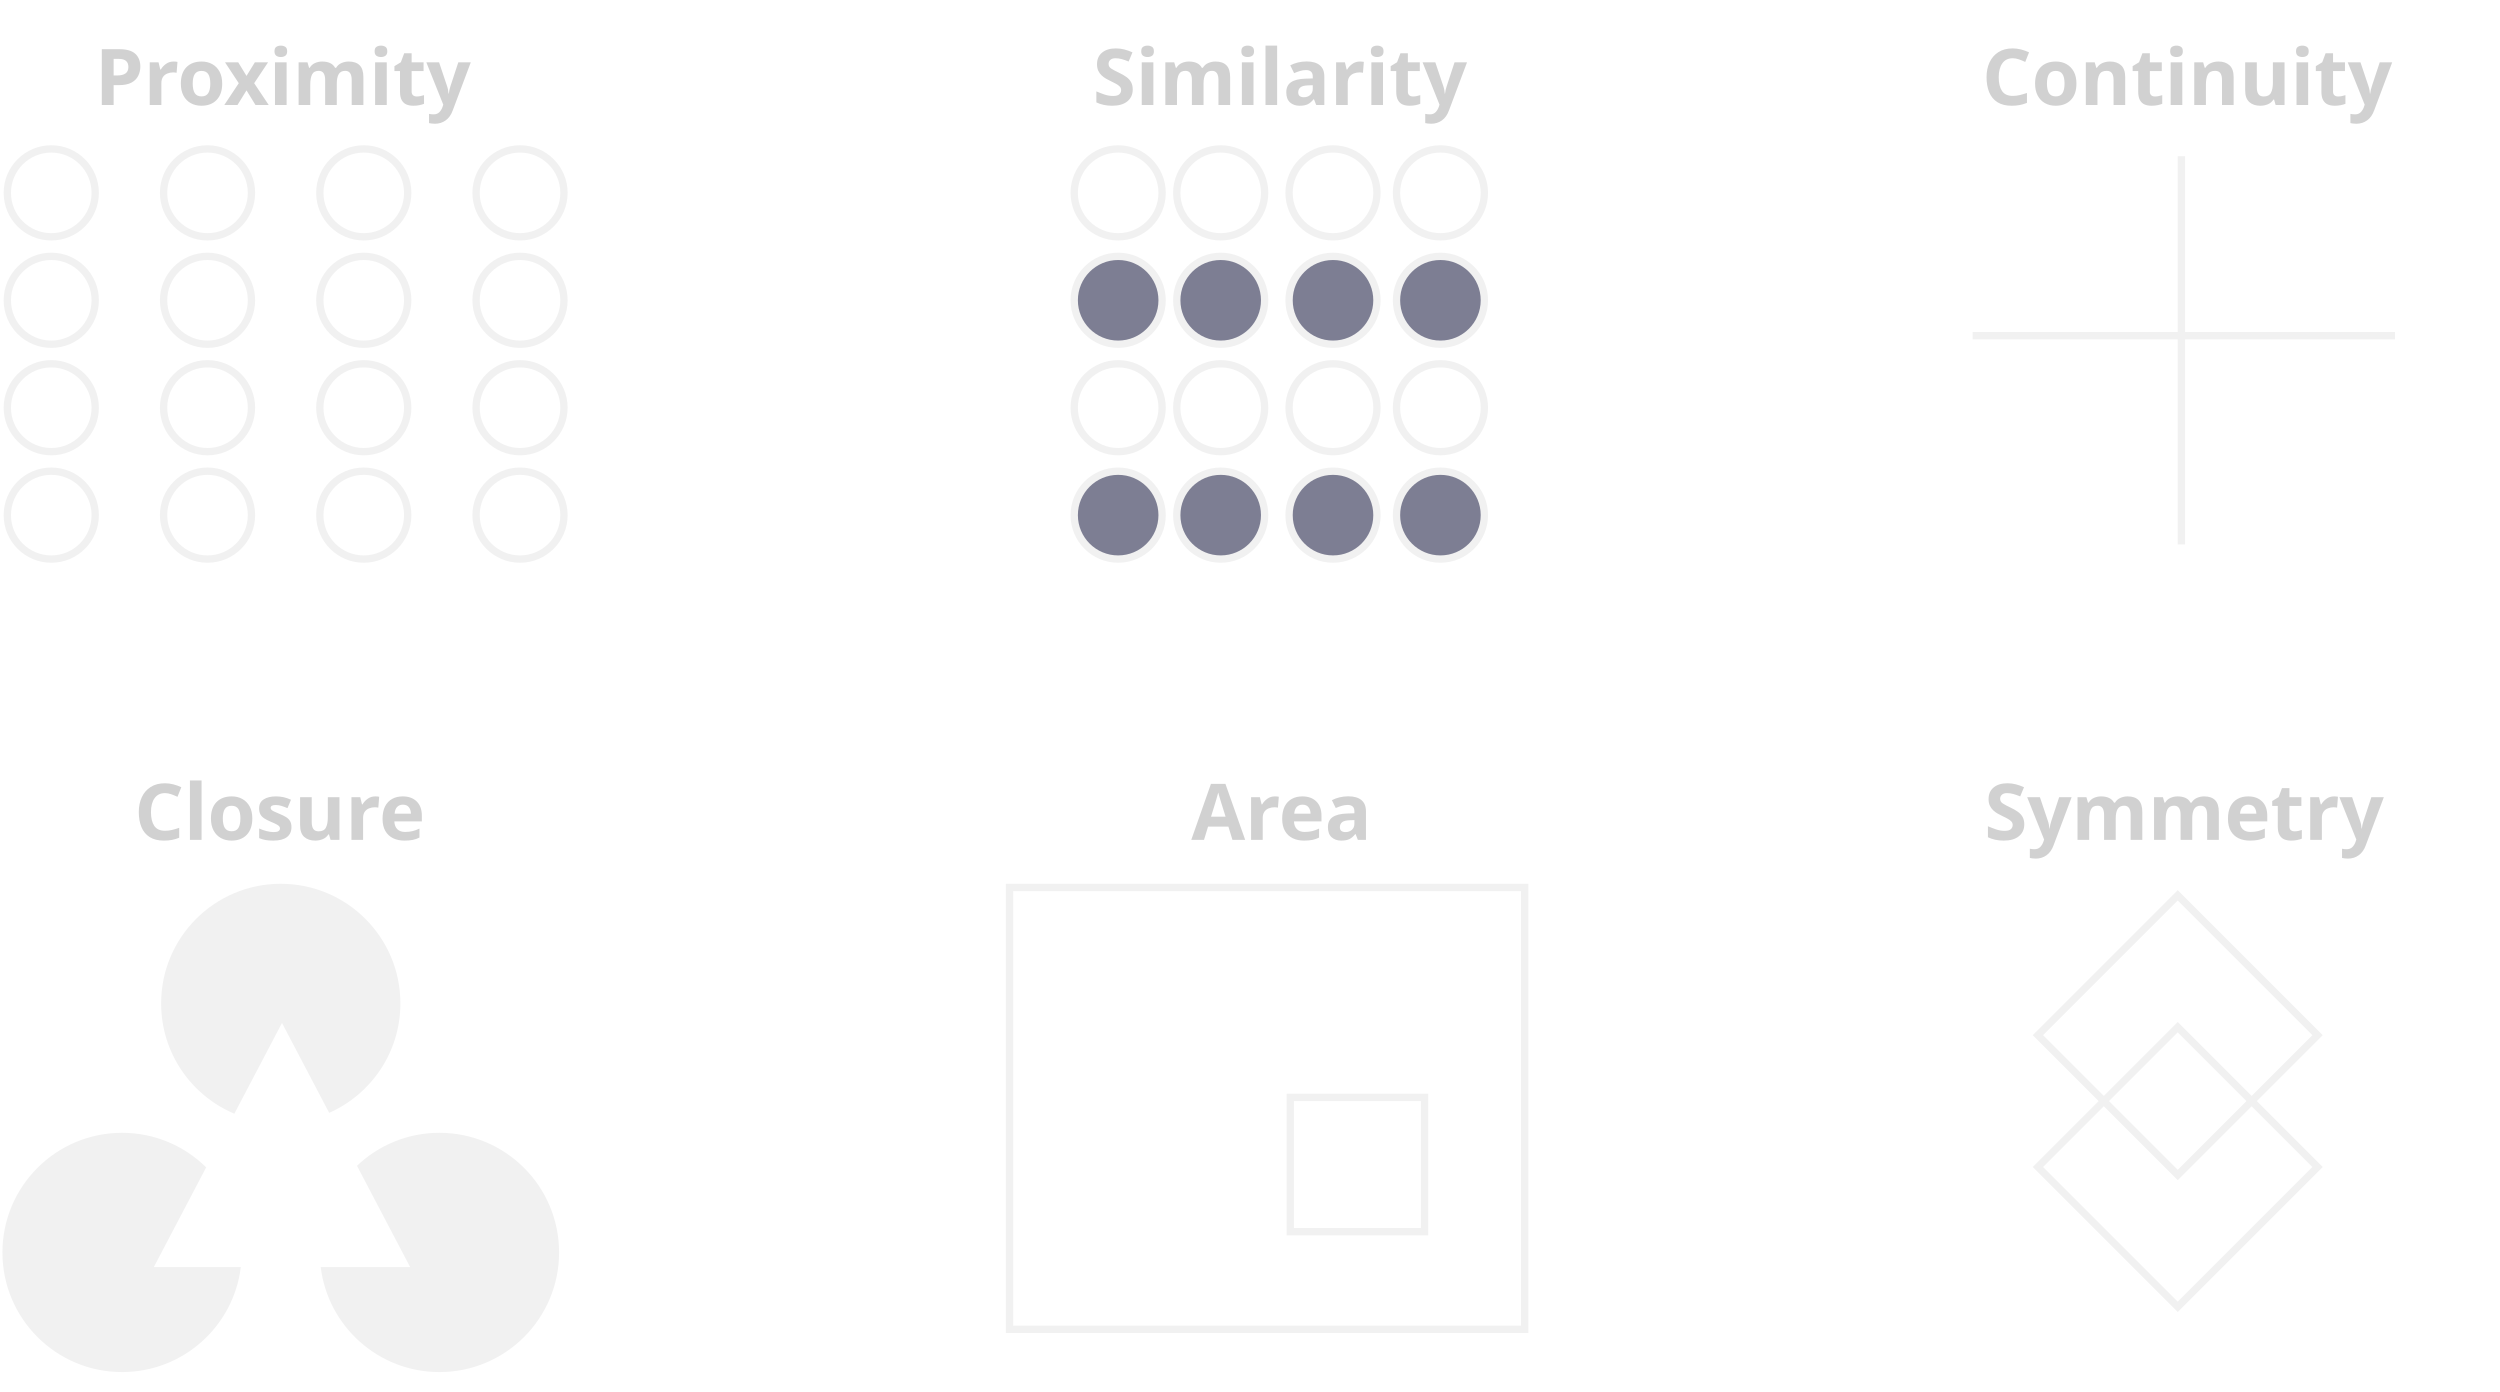
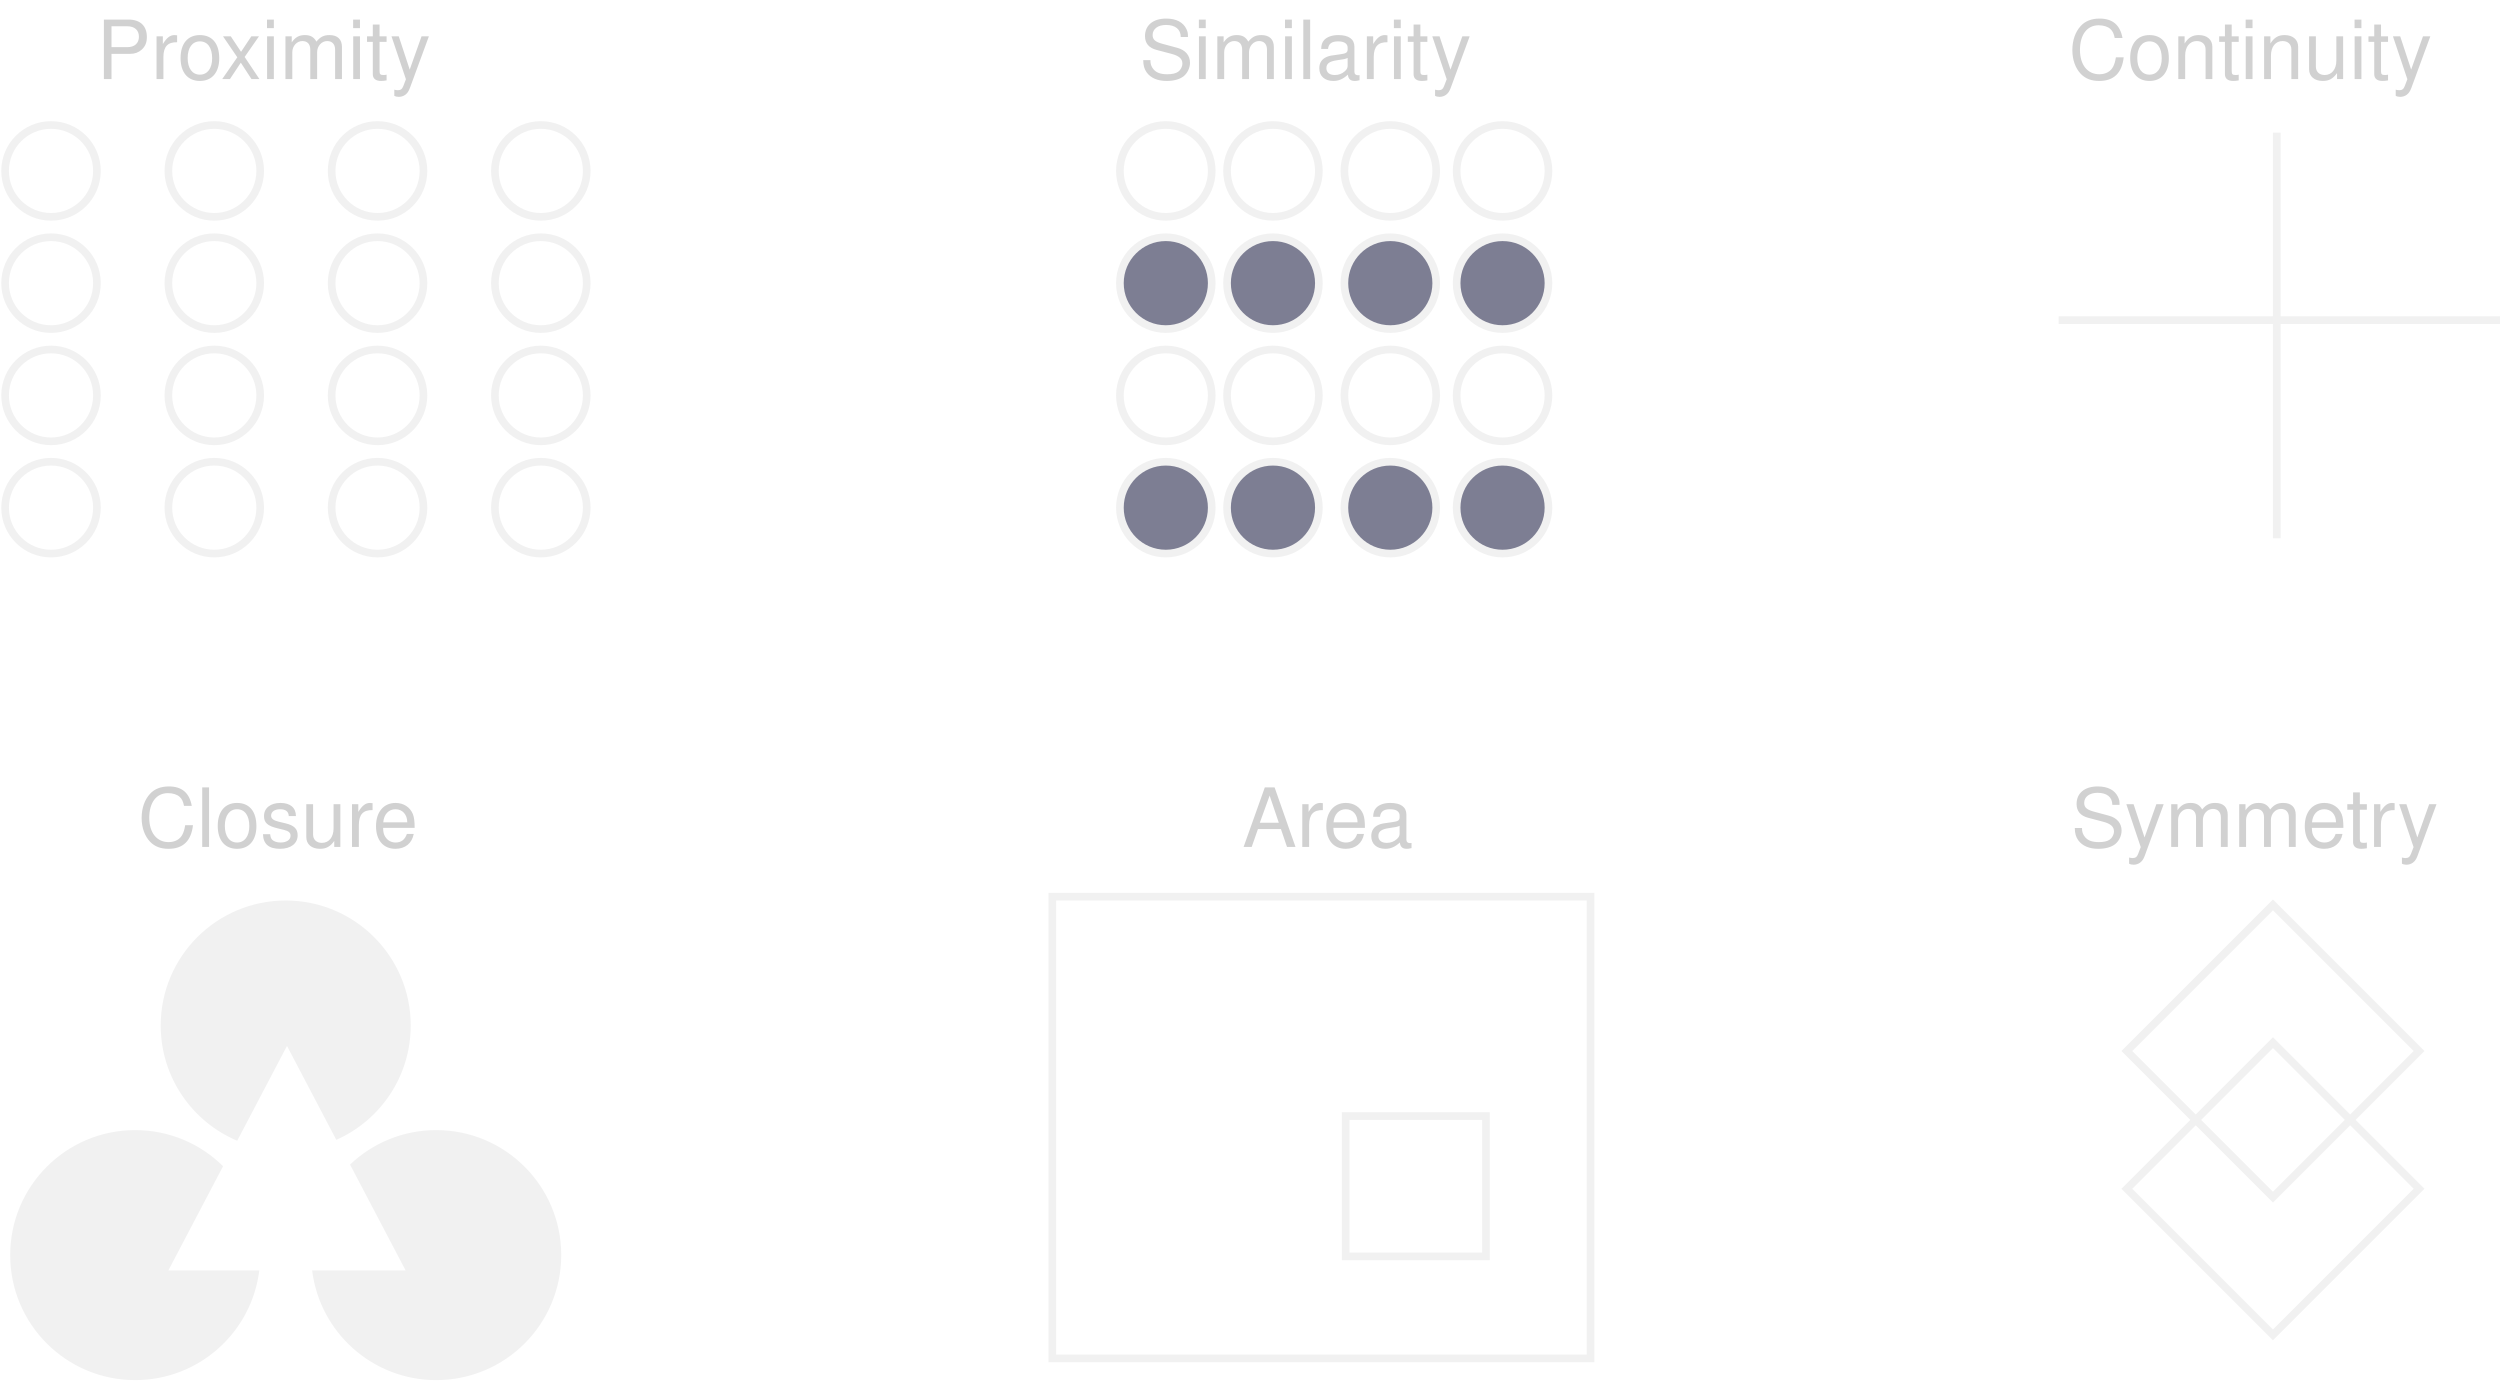
- <svg xmlns="http://www.w3.org/2000/svg" width="1024px" height="570px" viewBox="0 0 1024 570" version="1.1">
-   <defs />
-   <g id="gestalt" stroke="none" stroke-width="1" fill="none" fill-rule="evenodd">
-     <path d="M95.984,456.173 C78.367,448.748 66,431.318 66,411 C66,383.938 87.938,362 115,362 C142.062,362 164,383.938 164,411 C164,431.004 152.013,448.208 134.831,455.821 L115.5,419 L95.984,456.173 Z M84.446,478.151 L63,519 L98.636,519 C95.678,543.232 75.031,562 50,562 C22.938,562 1,540.062 1,513 C1,485.938 22.938,464 50,464 C63.428,464 75.595,469.402 84.446,478.151 Z M131.364,519 L168,519 L146.217,477.508 C155.007,469.138 166.904,464 180,464 C207.062,464 229,485.938 229,513 C229,540.062 207.062,562 180,562 C154.969,562 134.322,543.232 131.364,519 Z" id="Combined-Shape" fill="#F1F1F1" />
-     <path d="M809.5,137.5 L979.5,137.5" id="Line-2" stroke="#F1F1F1" stroke-width="3" stroke-linecap="square" />
-     <g id="proximity" transform="translate(3, 61)" stroke="#F1F1F1" stroke-width="3">
-       <circle id="Oval-4" cx="18" cy="18" r="18" />
-       <circle id="Oval-4" cx="82" cy="18" r="18" />
-       <circle id="Oval-4" cx="146" cy="18" r="18" />
-       <circle id="Oval-4" cx="210" cy="18" r="18" />
-       <circle id="Oval-4" cx="18" cy="62" r="18" />
-       <circle id="Oval-4" cx="82" cy="62" r="18" />
-       <circle id="Oval-4" cx="146" cy="62" r="18" />
-       <circle id="Oval-4" cx="210" cy="62" r="18" />
-       <circle id="Oval-4" cx="18" cy="106" r="18" />
-       <circle id="Oval-4" cx="82" cy="106" r="18" />
-       <circle id="Oval-4" cx="146" cy="106" r="18" />
-       <circle id="Oval-4" cx="210" cy="106" r="18" />
-       <circle id="Oval-4" cx="18" cy="150" r="18" />
-       <circle id="Oval-4" cx="82" cy="150" r="18" />
-       <circle id="Oval-4" cx="146" cy="150" r="18" />
-       <circle id="Oval-4" cx="210" cy="150" r="18" />
+ <svg xmlns="http://www.w3.org/2000/svg" width="980px" height="541px" viewBox="0 0 980 541" version="1.1">
+   <g id="Page-1" stroke="none" stroke-width="1" fill="none" fill-rule="evenodd">
+     <g id="gestalt" transform="translate(2, 0)">
+       <path d="M90.984,447.173 C73.367,439.748 61,422.318 61,402 C61,374.938 82.938,353 110,353 C137.062,353 159,374.938 159,402 C159,422.004 147.013,439.208 129.831,446.821 L110.5,410 L90.984,447.173 Z M64,498 L99.636,498 C96.678,522.232 76.031,541 51,541 C23.938,541 2,519.062 2,492 C2,464.938 23.938,443 51,443 C64.428,443 76.595,448.402 85.446,457.151 L64,498 Z M120.364,498 L157,498 L135.217,456.508 C144.007,448.138 155.904,443 169,443 C196.062,443 218,464.938 218,492 C218,519.062 196.062,541 169,541 C143.969,541 123.322,522.232 120.364,498 Z" id="Combined-Shape" fill="#F1F1F1" fill-rule="nonzero" />
+       <line x1="806.5" y1="125.5" x2="976.5" y2="125.5" id="Line-2" stroke="#F1F1F1" stroke-width="3" stroke-linecap="square" />
+       <g id="proximity" transform="translate(0, 49)" stroke="#F1F1F1" stroke-width="3">
+         <circle id="Oval-4" cx="18" cy="18" r="18" />
+         <circle id="Oval-4" cx="82" cy="18" r="18" />
+         <circle id="Oval-4" cx="146" cy="18" r="18" />
+         <circle id="Oval-4" cx="210" cy="18" r="18" />
+         <circle id="Oval-4" cx="18" cy="62" r="18" />
+         <circle id="Oval-4" cx="82" cy="62" r="18" />
+         <circle id="Oval-4" cx="146" cy="62" r="18" />
+         <circle id="Oval-4" cx="210" cy="62" r="18" />
+         <circle id="Oval-4" cx="18" cy="106" r="18" />
+         <circle id="Oval-4" cx="82" cy="106" r="18" />
+         <circle id="Oval-4" cx="146" cy="106" r="18" />
+         <circle id="Oval-4" cx="210" cy="106" r="18" />
+         <circle id="Oval-4" cx="18" cy="150" r="18" />
+         <circle id="Oval-4" cx="82" cy="150" r="18" />
+         <circle id="Oval-4" cx="146" cy="150" r="18" />
+         <circle id="Oval-4" cx="210" cy="150" r="18" />
+       </g>
+       <text id="Proximity" fill="#D1D1D1" fill-rule="nonzero" font-family="Helvetica" font-size="32" font-weight="normal">
+         <tspan x="35.821" y="31">Proximity</tspan>
+       </text>
+       <text id="Similarity" fill="#D1D1D1" fill-rule="nonzero" font-family="Helvetica" font-size="32" font-weight="normal">
+         <tspan x="444.607" y="31">Similarity</tspan>
+       </text>
+       <text id="Continuity" fill="#D1D1D1" fill-rule="nonzero" font-family="Helvetica" font-size="32" font-weight="normal">
+         <tspan x="808.831" y="31">Continuity</tspan>
+       </text>
+       <text id="Closure" fill="#D1D1D1" fill-rule="nonzero" font-family="Helvetica" font-size="32" font-weight="normal">
+         <tspan x="51.992" y="332">Closure</tspan>
+       </text>
+       <text id="Area" fill="#D1D1D1" fill-rule="nonzero" font-family="Helvetica" font-size="32" font-weight="normal">
+         <tspan x="484.945" y="332">Area</tspan>
+       </text>
+       <text id="Symmetry" fill="#D1D1D1" fill-rule="nonzero" font-family="Helvetica" font-size="32" font-weight="normal">
+         <tspan x="809.786" y="332">Symmetry</tspan>
+       </text>
+       <g id="Group" transform="translate(437, 49)" stroke="#F1F1F1" stroke-width="3">
+         <circle id="Oval-4" cx="18" cy="18" r="18" />
+         <circle id="Oval-4" cx="60" cy="18" r="18" />
+         <circle id="Oval-4" cx="106" cy="18" r="18" />
+         <circle id="Oval-4" cx="150" cy="18" r="18" />
+         <circle id="Oval-4" fill="#7D7E93" fill-rule="nonzero" cx="18" cy="62" r="18" />
+         <circle id="Oval-4" fill="#7D7E93" fill-rule="nonzero" cx="60" cy="62" r="18" />
+         <circle id="Oval-4" fill="#7D7E93" fill-rule="nonzero" cx="106" cy="62" r="18" />
+         <circle id="Oval-4" fill="#7D7E93" fill-rule="nonzero" cx="150" cy="62" r="18" />
+         <circle id="Oval-4" cx="18" cy="106" r="18" />
+         <circle id="Oval-4" cx="60" cy="106" r="18" />
+         <circle id="Oval-4" cx="106" cy="106" r="18" />
+         <circle id="Oval-4" cx="150" cy="106" r="18" />
+         <circle id="Oval-4" fill="#7D7E93" fill-rule="nonzero" cx="18" cy="150" r="18" />
+         <circle id="Oval-4" fill="#7D7E93" fill-rule="nonzero" cx="60" cy="150" r="18" />
+         <circle id="Oval-4" fill="#7D7E93" fill-rule="nonzero" cx="106" cy="150" r="18" />
+         <circle id="Oval-4" fill="#7D7E93" fill-rule="nonzero" cx="150" cy="150" r="18" />
+       </g>
+       <line x1="890.5" y1="53.5" x2="890.5" y2="209.5" id="Line" stroke="#F1F1F1" stroke-width="3" stroke-linecap="square" />
+       <rect id="Rectangle-6" stroke="#F1F1F1" stroke-width="3" transform="translate(889, 412) rotate(45) translate(-889, -412) " x="848.5" y="371.5" width="81" height="81" />
+       <rect id="Rectangle-6" stroke="#F1F1F1" stroke-width="3" transform="translate(889, 466) rotate(45) translate(-889, -466) " x="848.5" y="425.5" width="81" height="81" />
+       <rect id="Rectangle" stroke="#F1F1F1" stroke-width="3" x="410.5" y="351.5" width="211" height="181" />
+       <rect id="Rectangle" stroke="#F1F1F1" stroke-width="3" x="525.5" y="437.5" width="55" height="55" />
    </g>
-     <text id="Proximity" font-family="WorkSans-Bold, Work Sans" font-size="32" font-weight="bold" letter-spacing="-0.085" fill="#D1D1D1">
-       <tspan x="38.821" y="43">Proximity</tspan>
-     </text>
-     <text id="Similarity" font-family="WorkSans-Bold, Work Sans" font-size="32" font-weight="bold" letter-spacing="-0.085" fill="#D1D1D1">
-       <tspan x="447.607" y="43">Similarity</tspan>
-     </text>
-     <text id="Continuity" font-family="WorkSans-Bold, Work Sans" font-size="32" font-weight="bold" letter-spacing="-0.085" fill="#D1D1D1">
-       <tspan x="811.831" y="43">Continuity</tspan>
-     </text>
-     <text id="Closure" font-family="WorkSans-Bold, Work Sans" font-size="32" font-weight="bold" letter-spacing="-0.085" fill="#D1D1D1">
-       <tspan x="54.992" y="344">Closure</tspan>
-     </text>
-     <text id="Area" font-family="WorkSans-Bold, Work Sans" font-size="32" font-weight="bold" letter-spacing="-0.085" fill="#D1D1D1">
-       <tspan x="487.945" y="344">Area</tspan>
-     </text>
-     <text id="Symmetry" font-family="WorkSans-Bold, Work Sans" font-size="32" font-weight="bold" letter-spacing="-0.085" fill="#D1D1D1">
-       <tspan x="812.786" y="344">Symmetry</tspan>
-     </text>
-     <g id="Group" transform="translate(440, 61)" stroke="#F1F1F1" stroke-width="3">
-       <circle id="Oval-4" cx="18" cy="18" r="18" />
-       <circle id="Oval-4" cx="60" cy="18" r="18" />
-       <circle id="Oval-4" cx="106" cy="18" r="18" />
-       <circle id="Oval-4" cx="150" cy="18" r="18" />
-       <circle id="Oval-4" fill="#7D7E93" cx="18" cy="62" r="18" />
-       <circle id="Oval-4" fill="#7D7E93" cx="60" cy="62" r="18" />
-       <circle id="Oval-4" fill="#7D7E93" cx="106" cy="62" r="18" />
-       <circle id="Oval-4" fill="#7D7E93" cx="150" cy="62" r="18" />
-       <circle id="Oval-4" cx="18" cy="106" r="18" />
-       <circle id="Oval-4" cx="60" cy="106" r="18" />
-       <circle id="Oval-4" cx="106" cy="106" r="18" />
-       <circle id="Oval-4" cx="150" cy="106" r="18" />
-       <circle id="Oval-4" fill="#7D7E93" cx="18" cy="150" r="18" />
-       <circle id="Oval-4" fill="#7D7E93" cx="60" cy="150" r="18" />
-       <circle id="Oval-4" fill="#7D7E93" cx="106" cy="150" r="18" />
-       <circle id="Oval-4" fill="#7D7E93" cx="150" cy="150" r="18" />
-     </g>
-     <path d="M893.5,65.5 L893.5,221.5" id="Line" stroke="#F1F1F1" stroke-width="3" stroke-linecap="square" />
-     <rect id="Rectangle-6" stroke="#F1F1F1" stroke-width="3" transform="translate(892, 424) rotate(45) translate(-892, -424) " x="851.5" y="383.5" width="81" height="81" />
-     <rect id="Rectangle-6" stroke="#F1F1F1" stroke-width="3" transform="translate(892, 478) rotate(45) translate(-892, -478) " x="851.5" y="437.5" width="81" height="81" />
-     <rect id="Rectangle" stroke="#F1F1F1" stroke-width="3" x="413.5" y="363.5" width="211" height="181" />
-     <rect id="Rectangle" stroke="#F1F1F1" stroke-width="3" x="528.5" y="449.5" width="55" height="55" />
  </g>
</svg>
